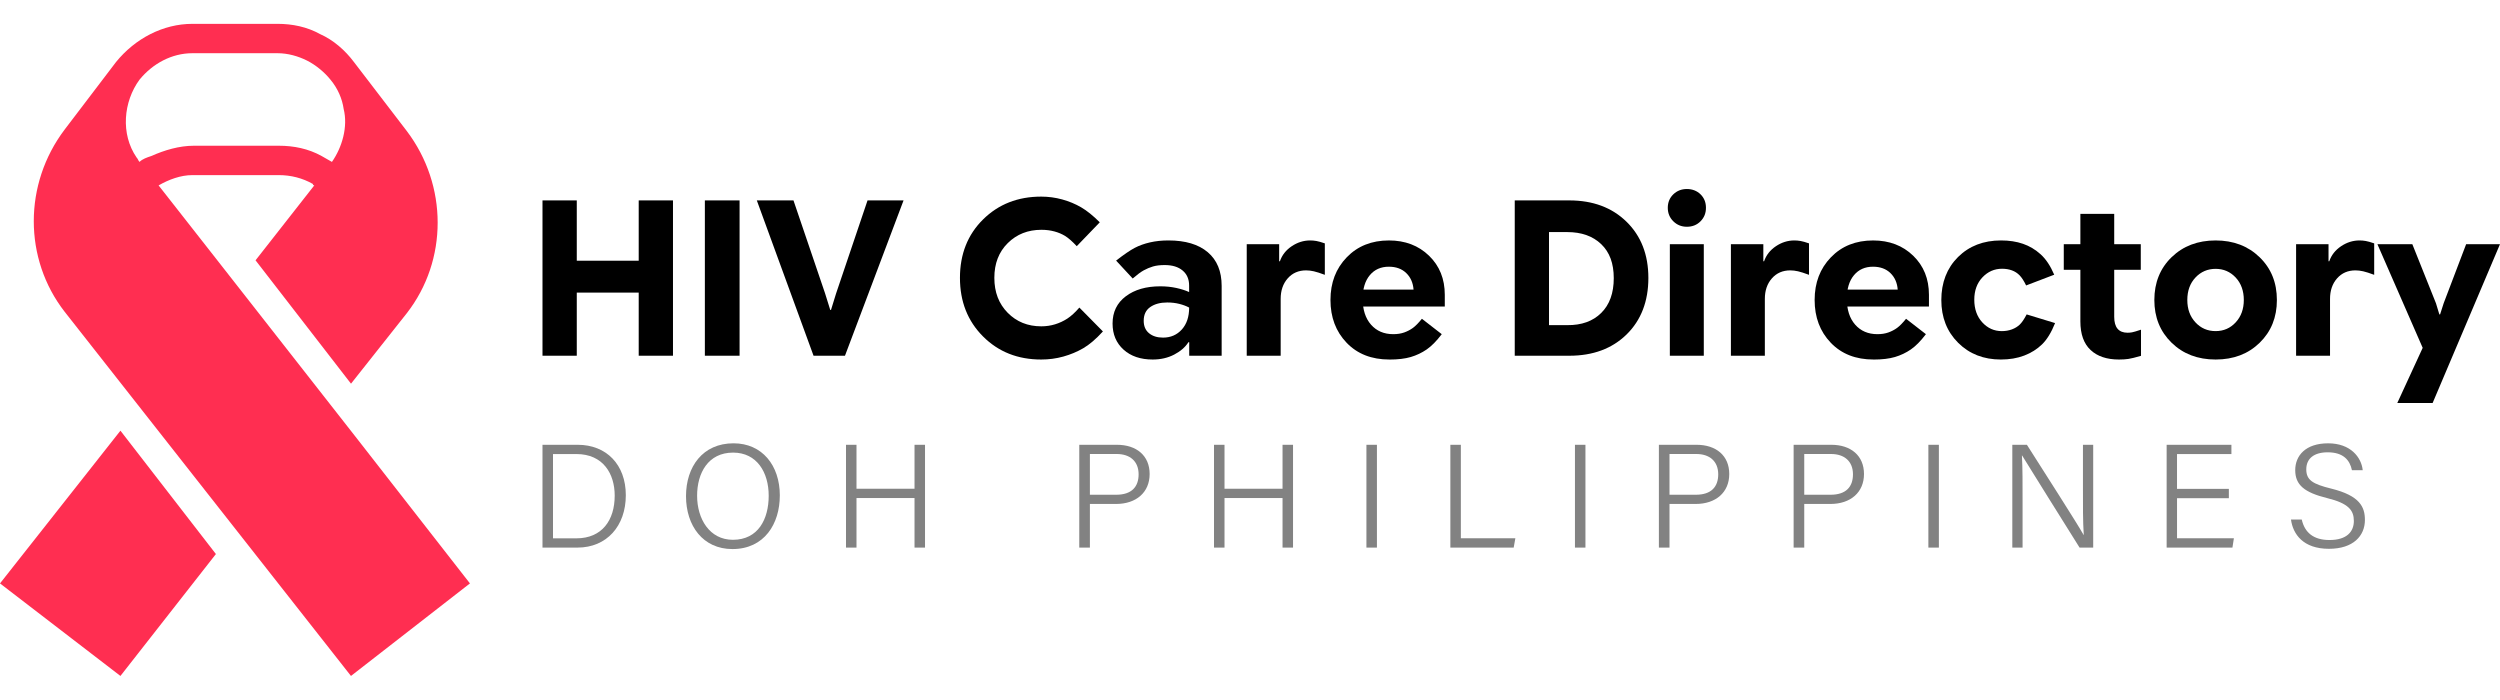
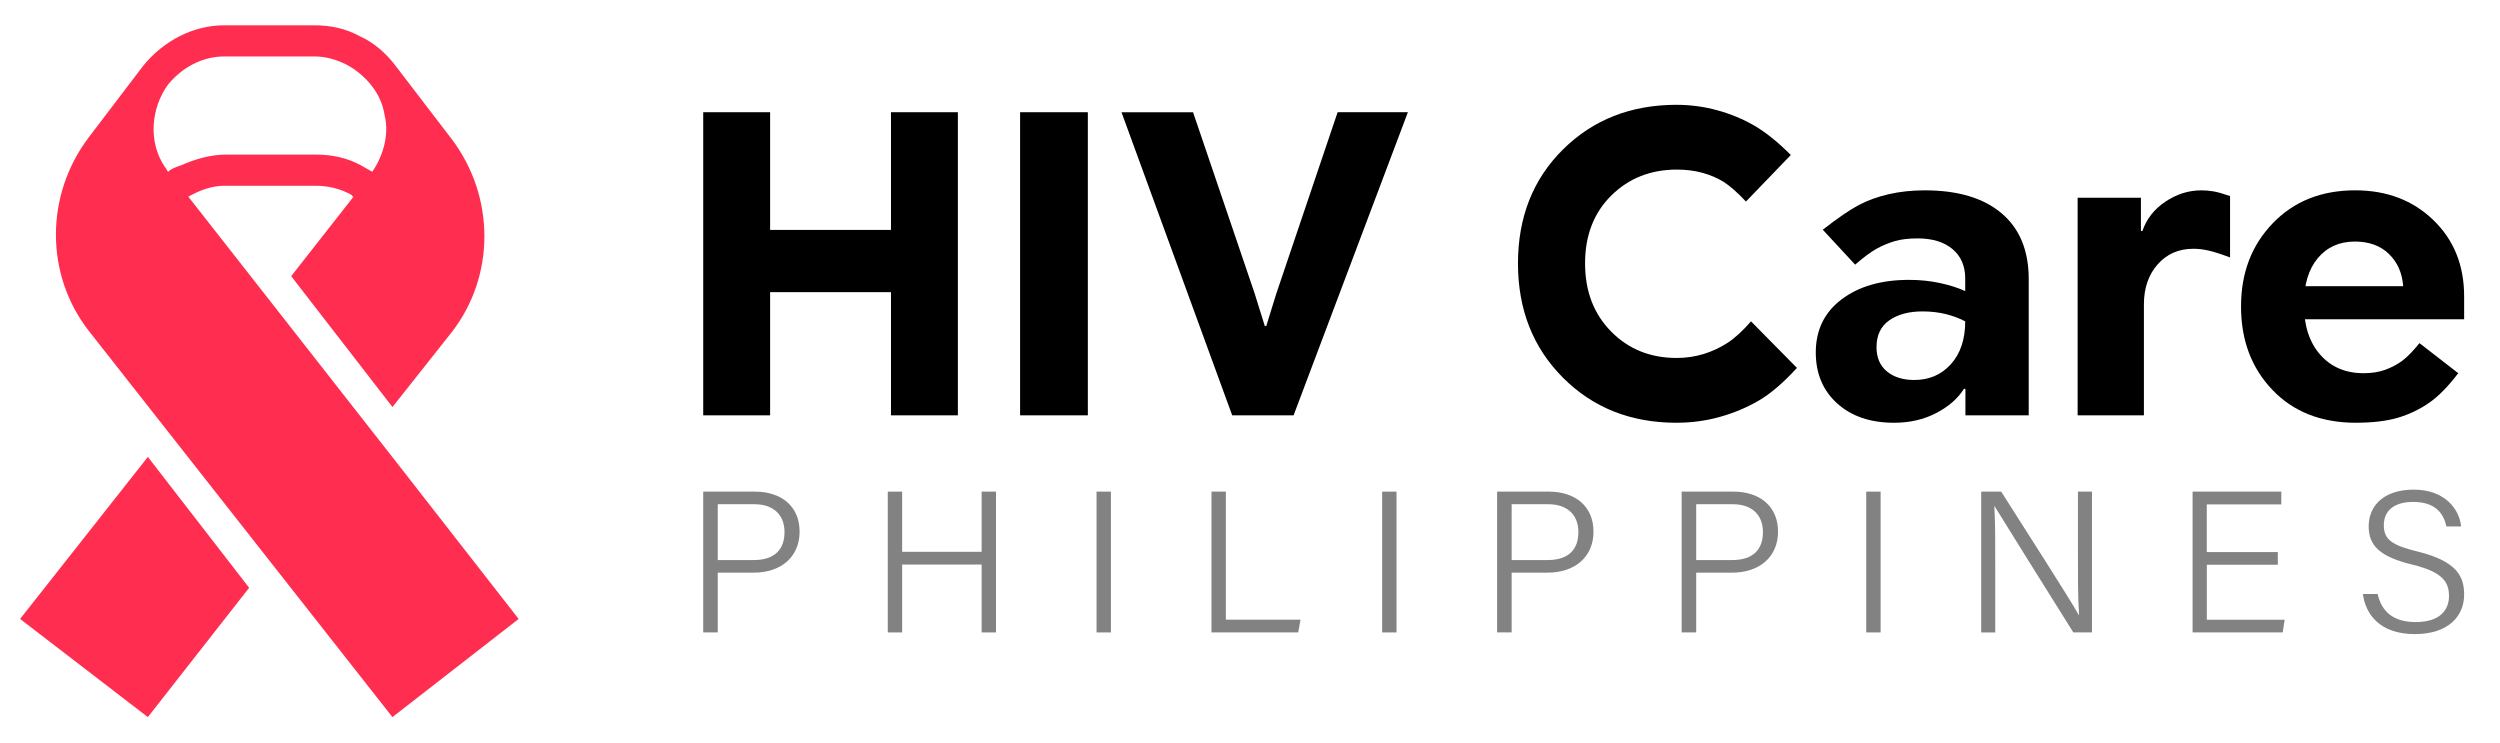
- <svg xmlns="http://www.w3.org/2000/svg" id="Layer_1" viewBox="0 0 1786.23 500">
+ <svg xmlns="http://www.w3.org/2000/svg" id="Layer_1" viewBox="0 0 1683.71 500">
  <defs>
-     <style>.cls-1{fill:#828282;}.cls-2{fill:#ff2e51;}</style>
+     <style>.cls-1{fill:#ff2e51;}.cls-2{fill:#828282;}</style>
  </defs>
-   <path d="M387.61,254.16v-110.97h24.49v110.97h-24.49ZM401.95,209.06v-22.78h64.63v22.78h-64.63ZM456.35,254.16v-110.97h24.49v110.97h-24.49Z" />
-   <path d="M503.62,254.16v-110.97h24.8v110.97h-24.8Z" />
-   <path d="M581.27,254.16l-40.53-110.97h26.19l22.55,66.34,3.72,11.93h.54l3.64-11.78,22.47-66.49h25.73l-41.85,110.97h-22.47Z" />
-   <path d="M743.93,256.88c-16.74,0-30.6-5.5-41.58-16.51-10.98-11-16.47-24.95-16.47-41.85s5.5-30.85,16.51-41.73c11-10.87,24.85-16.31,41.54-16.31,5.11,0,10.11.67,14.99,2.01,4.88,1.34,9.39,3.22,13.52,5.62,4.13,2.4,8.58,5.98,13.33,10.73l-16.43,17.05c-3.2-3.41-5.95-5.82-8.25-7.25-2.3-1.42-4.88-2.52-7.75-3.29-2.87-.77-5.95-1.16-9.26-1.16-9.61,0-17.62,3.16-24.02,9.49-6.41,6.33-9.61,14.61-9.61,24.84s3.18,18.5,9.53,24.95c6.35,6.46,14.36,9.69,24.02,9.69,3.41,0,6.68-.48,9.8-1.43,3.13-.96,6.04-2.31,8.76-4.07,2.71-1.76,5.59-4.39,8.64-7.9l16.82,17.05c-5.01,5.48-9.7,9.48-14.06,12.01-4.37,2.53-9.09,4.51-14.18,5.93-5.09,1.42-10.37,2.13-15.85,2.13Z" />
-   <path d="M823.6,256.88c-8.68,0-15.63-2.36-20.85-7.09-5.22-4.73-7.83-10.94-7.83-18.64,0-8.21,3.15-14.7,9.45-19.45,6.3-4.75,14.52-7.13,24.64-7.13,4.03,0,7.83.39,11.39,1.16,3.57.78,6.64,1.76,9.22,2.94v-4.65c0-4.55-1.55-8.12-4.65-10.73-3.1-2.61-7.36-3.91-12.79-3.91-3.31,0-6.1.34-8.37,1.01-2.27.67-4.47,1.59-6.59,2.75-2.12,1.16-4.75,3.11-7.91,5.85l-11.86-12.79c5.58-4.34,10-7.36,13.25-9.07,3.25-1.7,6.91-3.02,10.97-3.95,4.06-.93,8.43-1.39,13.14-1.39,12.14,0,21.52,2.8,28.13,8.41,6.61,5.61,9.92,13.63,9.92,24.06v49.91h-23.17v-16.82l5.42,7.13h-5.97c-2.27,3.56-5.67,6.52-10.19,8.87-4.52,2.35-9.65,3.53-15.38,3.53ZM830.96,241.22c5.48,0,9.96-1.94,13.45-5.81,3.49-3.87,5.23-9.09,5.23-15.65-2.01-1.08-4.35-1.96-7.01-2.63-2.66-.67-5.54-1.01-8.64-1.01-4.96,0-9,1.08-12.13,3.25-3.13,2.17-4.69,5.45-4.69,9.84,0,3.82,1.27,6.78,3.8,8.87,2.53,2.09,5.86,3.14,10,3.14Z" />
-   <path d="M890.78,254.16v-79.66h23.17v15.27l-2.4-3.1h2.94c1.5-4.39,4.3-7.97,8.41-10.73,4.11-2.76,8.51-4.15,13.21-4.15,1.45,0,2.92.13,4.42.39,1.5.26,3.51.83,6.05,1.71v22.47c-3.31-1.24-5.93-2.08-7.87-2.52-1.94-.44-3.78-.66-5.54-.66-5.37,0-9.74,1.9-13.1,5.7-3.36,3.8-5.04,8.69-5.04,14.69v40.61h-24.26Z" />
-   <path d="M992.69,256.88c-12.71,0-22.9-4-30.57-12.01-7.67-8.01-11.51-18.18-11.51-30.53s3.87-22.46,11.62-30.49c7.75-8.03,17.8-12.05,30.15-12.05,11.57,0,21.12,3.63,28.63,10.89,7.52,7.26,11.28,16.57,11.28,27.94v8.37h-70.06v-12.09h47.74c-.36-4.86-2.11-8.8-5.23-11.82-3.13-3.02-7.27-4.53-12.44-4.53-5.68,0-10.22,2.03-13.6,6.08-3.38,4.06-5.08,9.67-5.08,16.86,0,7.8,1.99,13.96,5.97,18.48,3.98,4.52,9.27,6.78,15.89,6.78,2.94,0,5.57-.41,7.87-1.24,2.3-.83,4.36-1.91,6.2-3.25,1.83-1.34,3.96-3.51,6.39-6.51l14.18,11c-3.72,4.91-7.31,8.55-10.77,10.93-3.46,2.38-7.25,4.17-11.35,5.39-4.11,1.21-9.21,1.82-15.3,1.82Z" />
-   <path d="M1082.27,254.16v-110.97h38.98c16.89,0,30.53,5.09,40.92,15.27,10.38,10.18,15.58,23.56,15.58,40.14s-5.18,30.18-15.54,40.34c-10.36,10.15-24.01,15.23-40.96,15.23h-38.98ZM1106.76,232.31h13.02c10.23.1,18.33-2.8,24.29-8.72,5.97-5.92,8.95-14.19,8.95-24.84s-3-18.6-8.99-24.33c-5.99-5.73-14.08-8.6-24.26-8.6h-13.02v66.49Z" />
-   <path d="M1205.26,162.02c-3.82,0-7.05-1.3-9.69-3.91-2.64-2.61-3.95-5.82-3.95-9.65s1.32-7.08,3.95-9.61c2.63-2.53,5.86-3.8,9.69-3.8s7.18,1.27,9.76,3.8c2.58,2.53,3.87,5.73,3.87,9.61s-1.29,7.04-3.87,9.65c-2.58,2.61-5.84,3.91-9.76,3.91ZM1193.09,254.16v-79.66h24.26v79.66h-24.26Z" />
-   <path d="M1236.72,254.16v-79.66h23.17v15.27l-2.4-3.1h2.94c1.5-4.39,4.3-7.97,8.41-10.73,4.11-2.76,8.51-4.15,13.21-4.15,1.45,0,2.92.13,4.42.39,1.5.26,3.51.83,6.05,1.71v22.47c-3.31-1.24-5.93-2.08-7.87-2.52-1.94-.44-3.78-.66-5.54-.66-5.37,0-9.74,1.9-13.1,5.7-3.36,3.8-5.04,8.69-5.04,14.69v40.61h-24.26Z" />
-   <path d="M1338.62,256.88c-12.71,0-22.9-4-30.57-12.01-7.67-8.01-11.51-18.18-11.51-30.53s3.87-22.46,11.62-30.49c7.75-8.03,17.8-12.05,30.15-12.05,11.57,0,21.12,3.63,28.63,10.89,7.52,7.26,11.28,16.57,11.28,27.94v8.37h-70.06v-12.09h47.74c-.36-4.86-2.11-8.8-5.23-11.82-3.13-3.02-7.27-4.53-12.44-4.53-5.68,0-10.22,2.03-13.6,6.08-3.38,4.06-5.08,9.67-5.08,16.86,0,7.8,1.99,13.96,5.97,18.48,3.98,4.52,9.27,6.78,15.89,6.78,2.94,0,5.57-.41,7.87-1.24,2.3-.83,4.36-1.91,6.2-3.25,1.83-1.34,3.96-3.51,6.39-6.51l14.18,11c-3.72,4.91-7.31,8.55-10.77,10.93-3.46,2.38-7.25,4.17-11.35,5.39-4.11,1.21-9.21,1.82-15.3,1.82Z" />
-   <path d="M1429.6,256.88c-12.35,0-22.52-3.99-30.53-11.97-8.01-7.98-12.01-18.17-12.01-30.57s3.98-22.78,11.93-30.69c7.96-7.9,18.21-11.86,30.76-11.86,5.79,0,11,.8,15.65,2.4,4.65,1.6,8.86,4.11,12.63,7.52,3.77,3.41,7,8.27,9.69,14.57l-20.07,7.67c-1.55-3.2-3.1-5.61-4.65-7.21-1.55-1.6-3.38-2.79-5.5-3.56-2.12-.78-4.47-1.16-7.05-1.16-5.48,0-10.15,2.05-14.03,6.16-3.87,4.11-5.81,9.44-5.81,16s1.91,12,5.73,16.16c3.82,4.16,8.47,6.24,13.95,6.24,2.58,0,4.99-.41,7.21-1.24,2.22-.83,4.09-1.98,5.62-3.45,1.52-1.47,3.16-3.89,4.92-7.25l20.3,6.2c-2.69,6.72-5.8,11.79-9.34,15.23-3.54,3.44-7.78,6.1-12.71,7.98-4.93,1.89-10.5,2.83-16.7,2.83Z" />
-   <path d="M1474.55,192.79v-18.29h55.02v18.29h-55.02ZM1513.99,256.88c-8.68,0-15.45-2.27-20.3-6.82-4.86-4.55-7.28-11.36-7.28-20.46v-76.8h24.18v73.54c0,3.82.8,6.68,2.4,8.56,1.6,1.89,3.98,2.83,7.13,2.83,1.03,0,2.08-.09,3.14-.27,1.06-.18,3.22-.81,6.47-1.9v18.68c-4.08,1.19-7.08,1.92-8.99,2.21-1.91.28-4.16.43-6.74.43Z" />
-   <path d="M1583.04,256.88c-12.76,0-23.25-4-31.46-12.01-8.21-8.01-12.32-18.18-12.32-30.53s4.12-22.65,12.36-30.61c8.24-7.96,18.71-11.93,31.42-11.93s23.18,3.99,31.42,11.97c8.24,7.98,12.36,18.17,12.36,30.57s-4.1,22.53-12.28,30.53c-8.19,8.01-18.69,12.01-31.5,12.01ZM1583.04,236.57c5.74,0,10.53-2.09,14.38-6.28,3.85-4.18,5.77-9.51,5.77-15.96s-1.94-11.91-5.81-16.04c-3.88-4.13-8.65-6.2-14.34-6.2s-10.54,2.07-14.41,6.2c-3.87,4.13-5.81,9.48-5.81,16.04s1.92,11.78,5.77,15.96c3.85,4.18,8.67,6.28,14.45,6.28Z" />
-   <path d="M1640.54,254.16v-79.66h23.17v15.27l-2.4-3.1h2.94c1.5-4.39,4.3-7.97,8.41-10.73,4.11-2.76,8.51-4.15,13.21-4.15,1.45,0,2.92.13,4.42.39,1.5.26,3.51.83,6.05,1.71v22.47c-3.31-1.24-5.93-2.08-7.87-2.52-1.94-.44-3.78-.66-5.54-.66-5.37,0-9.74,1.9-13.1,5.7-3.36,3.8-5.04,8.69-5.04,14.69v40.61h-24.26Z" />
-   <path d="M1712.84,287.95l20.38-44.25.23,10.46-34.8-79.66h24.95l16.89,42.23,2.4,7.9h.54l2.56-7.98,16.04-42.16h24.18l-48.12,113.45h-25.26Z" />
-   <path class="cls-1" d="M387.61,317.8h25.2c20.37,0,34.33,14.07,34.33,36.04s-13.63,37.41-34.54,37.41h-25v-73.45ZM395.12,384.64h16.68c18.45,0,27.4-13.07,27.4-30.53,0-15.41-8.1-29.7-27.39-29.7h-16.7v60.23Z" />
-   <path class="cls-1" d="M557.17,354.05c0,20.11-10.98,38.25-33.86,38.25-21.1,0-33.16-16.7-33.16-37.78s11.95-37.78,33.95-37.78c20.39,0,33.08,15.7,33.08,37.3ZM498.08,354.21c0,16.43,8.79,31.47,25.59,31.47,18.12,0,25.56-14.86,25.56-31.5s-8.42-30.8-25.43-30.8c-17.88,0-25.72,14.66-25.72,30.83Z" />
-   <path class="cls-1" d="M604.46,317.8h7.5v31.4h41.46v-31.4h7.5v73.45h-7.5v-35.41h-41.46v35.41h-7.5v-73.45Z" />
-   <path class="cls-1" d="M771.13,317.8h26.98c13.82,0,23.3,7.69,23.3,20.87s-9.66,21.4-23.97,21.4h-18.72v31.18h-7.59v-73.45ZM778.72,353.49h18.79c11.05,0,16.02-5.67,16.02-14.59,0-9.45-6.32-14.52-15.62-14.52h-19.19v29.12Z" />
-   <path class="cls-1" d="M867.4,317.8h7.5v31.4h41.46v-31.4h7.5v73.45h-7.5v-35.41h-41.46v35.41h-7.5v-73.45Z" />
-   <path class="cls-1" d="M983.8,317.8v73.45h-7.5v-73.45h7.5Z" />
-   <path class="cls-1" d="M1036.27,317.8h7.5v66.8h38.94l-1.19,6.64h-45.25v-73.45Z" />
-   <path class="cls-1" d="M1132.79,317.8v73.45h-7.5v-73.45h7.5Z" />
-   <path class="cls-1" d="M1185.26,317.8h26.98c13.82,0,23.3,7.69,23.3,20.87s-9.66,21.4-23.97,21.4h-18.72v31.18h-7.59v-73.45ZM1192.85,353.49h18.79c11.05,0,16.02-5.67,16.02-14.59,0-9.45-6.32-14.52-15.62-14.52h-19.19v29.12Z" />
-   <path class="cls-1" d="M1281.53,317.8h26.98c13.82,0,23.3,7.69,23.3,20.87s-9.66,21.4-23.97,21.4h-18.72v31.18h-7.59v-73.45ZM1289.12,353.49h18.79c11.05,0,16.02-5.67,16.02-14.59,0-9.45-6.32-14.52-15.62-14.52h-19.19v29.12Z" />
-   <path class="cls-1" d="M1385.31,317.8v73.45h-7.5v-73.45h7.5Z" />
-   <path class="cls-1" d="M1437.78,391.25v-73.45h10.43c11.03,17.42,36.11,56.42,40.5,64.4h.12c-.67-10.07-.58-21.23-.58-33.21v-31.19h7.32v73.45h-9.73c-10.37-16.52-36.12-57.69-41.08-65.84h-.12c.53,9.07.47,20.56.47,33.86v31.99h-7.34Z" />
-   <path class="cls-1" d="M1592.51,355.95h-37.04v28.66h40.62l-1.03,6.64h-47.01v-73.45h46.28v6.65h-38.87v24.86h37.04v6.64Z" />
-   <path class="cls-1" d="M1644.58,371.2c2.11,9.33,8.4,14.64,19.82,14.64,12.54,0,17.41-6.11,17.41-13.62s-3.65-12.56-19.16-16.35c-16.33-4.03-22.73-9.47-22.73-19.94s7.49-19.18,23.52-19.18,23.75,9.97,24.71,19.22h-7.7c-1.52-7.27-6.18-12.8-17.35-12.8-9.85,0-15.28,4.52-15.28,12.17s4.52,10.5,17.76,13.75c20.79,5.12,24.13,13.35,24.13,22.44,0,11.28-8.28,20.59-25.71,20.59-18.41,0-25.69-10.43-27.12-20.93h7.7Z" />
-   <polygon class="cls-2" points="86.05 307.72 154.26 395.86 86.05 482.96 0 416.85 86.05 307.72" />
-   <path class="cls-2" d="M46.17,92.59l36.73-48.27c13.64-16.79,33.58-27.28,54.57-27.28h60.86c10.49,0,20.99,2.1,30.43,7.35,9.44,4.2,17.84,11.54,24.13,19.94l37.78,49.32c29.38,38.83,29.38,92.34,0,130.12l-39.88,50.37-68.21-88.15,41.97-53.52s-1.05,0-1.05-1.05c-7.35-4.2-15.74-6.3-24.14-6.3h-61.91c-8.4,0-16.79,3.15-24.14,7.35l41.97,53.52,98.64,125.92,81.85,104.94-85,66.11L46.17,222.72c-29.38-37.78-29.38-91.29,0-130.12ZM97.59,112.53c1.05,1.05,1.05,2.1,2.1,3.15,2.1-2.1,5.25-3.15,8.4-4.2,9.44-4.2,19.94-7.35,30.43-7.35h60.86c10.49,0,20.99,2.1,30.43,7.35,2.1,1.05,5.25,3.15,7.35,4.2,7.35-10.49,11.54-25.18,8.39-37.78-1.05-7.35-4.2-14.69-9.44-20.99-4.2-5.25-10.49-10.49-16.79-13.64-6.3-3.15-13.64-5.25-20.99-5.25h-60.86c-14.69,0-28.33,7.35-37.78,18.89-11.54,15.74-13.64,38.83-2.1,55.62Z" />
+   <polygon class="cls-1" points="99.58 307.72 167.79 395.86 99.58 482.96 13.53 416.85 99.58 307.72" />
+   <path class="cls-1" d="M59.7,92.59l36.73-48.27c13.64-16.79,33.58-27.28,54.57-27.28h60.86c10.49,0,20.99,2.1,30.43,7.35,9.44,4.2,17.84,11.54,24.13,19.94l37.78,49.32c29.38,38.83,29.38,92.34,0,130.12l-39.88,50.37-68.21-88.15,41.97-53.52s-1.05,0-1.05-1.05c-7.35-4.2-15.74-6.3-24.14-6.3h-61.91c-8.4,0-16.79,3.15-24.14,7.35l41.97,53.52,98.64,125.92,81.85,104.94-85,66.11L59.7,222.72c-29.38-37.78-29.38-91.29,0-130.12h0ZM111.12,112.53c1.05,1.05,1.05,2.1,2.1,3.15,2.1-2.1,5.25-3.15,8.4-4.2,9.44-4.2,19.94-7.35,30.43-7.35h60.86c10.49,0,20.99,2.1,30.43,7.35,2.1,1.05,5.25,3.15,7.35,4.2,7.35-10.49,11.54-25.18,8.39-37.78-1.05-7.35-4.2-14.69-9.44-20.99-4.2-5.25-10.49-10.49-16.79-13.64-6.3-3.15-13.64-5.25-20.99-5.25h-60.86c-14.69,0-28.33,7.35-37.78,18.89-11.54,15.74-13.64,38.83-2.1,55.62Z" />
+   <path class="cls-2" d="M473.61,331.1h34.83c17.84,0,30.08,9.93,30.08,26.94s-12.47,27.63-30.95,27.63h-24.17v40.26h-9.8v-94.83ZM483.41,377.18h24.26c14.27,0,20.68-7.32,20.68-18.84,0-12.2-8.16-18.75-20.17-18.75h-24.78v37.6h0Z" />
+   <path class="cls-2" d="M597.9,331.1h9.68v40.54h53.53v-40.54h9.68v94.83h-9.68v-45.72h-53.53v45.72h-9.68v-94.83Z" />
+   <path class="cls-2" d="M748.18,331.1v94.83h-9.68v-94.83h9.68Z" />
+   <path class="cls-2" d="M815.92,331.1h9.68v86.24h50.27l-1.54,8.57h-58.42v-94.83h0Z" />
+   <path class="cls-2" d="M940.54,331.1v94.83h-9.68v-94.83h9.68Z" />
+   <path class="cls-2" d="M1008.28,331.1h34.83c17.84,0,30.08,9.93,30.08,26.94s-12.47,27.63-30.95,27.63h-24.17v40.26h-9.8v-94.83h0ZM1018.08,377.18h24.26c14.27,0,20.68-7.32,20.68-18.84,0-12.2-8.16-18.75-20.17-18.75h-24.78v37.6h0Z" />
+   <path class="cls-2" d="M1132.57,331.1h34.83c17.84,0,30.08,9.93,30.08,26.94s-12.47,27.63-30.95,27.63h-24.17v40.26h-9.8v-94.83h0ZM1142.37,377.18h24.26c14.27,0,20.68-7.32,20.68-18.84,0-12.2-8.16-18.75-20.17-18.75h-24.78v37.6h0Z" />
+   <path class="cls-2" d="M1266.56,331.1v94.83h-9.68v-94.83h9.68Z" />
+   <path class="cls-2" d="M1334.3,425.93v-94.83h13.47c14.24,22.49,46.62,72.84,52.29,83.14h.15c-.87-13-.75-27.41-.75-42.88v-40.27h9.45v94.83h-12.56c-13.39-21.33-46.63-74.48-53.04-85h-.15c.68,11.71.61,26.54.61,43.72v41.3h-9.48.01Z" />
+   <path class="cls-2" d="M1534.07,380.36h-47.82v37h52.44l-1.33,8.57h-60.69v-94.83h59.75v8.59h-50.18v32.1h47.82v8.57h.01Z" />
+   <path class="cls-2" d="M1601.29,400.05c2.72,12.05,10.84,18.9,25.59,18.9,16.19,0,22.48-7.89,22.48-17.58s-4.71-16.22-24.74-21.11c-21.08-5.2-29.35-12.23-29.35-25.74s9.67-24.76,30.37-24.76,30.66,12.87,31.9,24.81h-9.94c-1.96-9.39-7.98-16.53-22.4-16.53-12.72,0-19.73,5.84-19.73,15.71s5.84,13.56,22.93,17.75c26.84,6.61,31.15,17.24,31.15,28.97,0,14.56-10.69,26.58-33.19,26.58-23.77,0-33.17-13.47-35.01-27.02h9.94Z" />
+   <path d="M473.61,279.73V75.58h45.05v204.14h-45.05ZM499.98,196.76v-41.91h118.89v41.91h-118.89ZM600.06,279.73V75.58h45.05v204.14h-45.05Z" />
+   <path d="M687.02,279.73V75.58h45.62v204.14h-45.62Z" />
+   <path d="M829.87,279.73l-74.56-204.14h48.19l41.48,122.03,6.84,21.95h1l6.7-21.67,41.34-122.32h47.33l-76.98,204.14h-41.34Z" />
+   <path d="M1129.1,284.72c-30.79,0-56.29-10.12-76.48-30.37-20.2-20.24-30.29-45.9-30.29-76.98s10.12-56.76,30.37-76.77c20.24-20,45.71-30.01,76.41-30.01,9.41,0,18.6,1.24,27.58,3.71,8.98,2.47,17.27,5.92,24.88,10.34,7.6,4.42,15.77,11,24.52,19.74l-30.22,31.36c-5.89-6.27-10.95-10.71-15.18-13.33-4.23-2.61-8.98-4.63-14.26-6.06-5.27-1.43-10.95-2.14-17.04-2.14-17.68,0-32.41,5.82-44.19,17.46-11.79,11.64-17.68,26.87-17.68,45.69s5.84,34.02,17.53,45.9c11.69,11.88,26.42,17.82,44.19,17.82,6.27,0,12.28-.88,18.03-2.64,5.75-1.76,11.12-4.25,16.11-7.48,4.99-3.23,10.29-8.08,15.9-14.54l30.93,31.36c-9.22,10.07-17.84,17.44-25.87,22.1-8.03,4.66-16.73,8.29-26.09,10.91-9.36,2.61-19.08,3.92-29.15,3.92Z" />
+   <path d="M1275.65,284.72c-15.97,0-28.75-4.35-38.35-13.04-9.6-8.7-14.4-20.12-14.4-34.29,0-15.11,5.8-27.04,17.39-35.78,11.59-8.74,26.71-13.12,45.33-13.12,7.41,0,14.4.71,20.96,2.14,6.56,1.43,12.21,3.23,16.96,5.42v-8.55c0-8.36-2.85-14.94-8.55-19.74-5.7-4.8-13.54-7.2-23.52-7.2-6.08,0-11.22.62-15.4,1.85-4.18,1.24-8.22,2.92-12.12,5.06-3.9,2.14-8.75,5.73-14.54,10.76l-21.81-23.52c10.26-7.98,18.39-13.54,24.38-16.68,5.99-3.14,12.71-5.56,20.17-7.27,7.46-1.71,15.51-2.57,24.16-2.57,22.33,0,39.58,5.16,51.75,15.47,12.16,10.31,18.25,25.07,18.25,44.26v91.81h-42.63v-30.94l9.98,13.12h-10.98c-4.18,6.56-10.43,12-18.75,16.32-8.32,4.32-17.75,6.49-28.3,6.49ZM1289.19,255.92c10.07,0,18.32-3.56,24.73-10.69,6.42-7.13,9.62-16.73,9.62-28.8-3.71-2-8.01-3.61-12.9-4.85-4.9-1.23-10.19-1.85-15.9-1.85-9.12,0-16.56,2-22.31,5.99-5.75,3.99-8.62,10.03-8.62,18.1,0,7.03,2.33,12.47,6.99,16.32,4.66,3.85,10.79,5.77,18.39,5.77Z" />
+   <path d="M1399.25,279.73v-146.55h42.63v28.08l-4.42-5.7h5.42c2.75-8.08,7.91-14.66,15.47-19.74,7.56-5.08,15.66-7.63,24.31-7.63,2.66,0,5.37.24,8.13.71,2.76.48,6.46,1.52,11.12,3.14v41.34c-6.08-2.28-10.91-3.82-14.47-4.63-3.56-.81-6.96-1.21-10.19-1.21-9.89,0-17.92,3.49-24.09,10.48-6.18,6.99-9.27,15.99-9.27,27.01v74.7h-44.62Z" />
+   <path d="M1586.71,284.72c-23.38,0-42.13-7.36-56.24-22.1-14.11-14.73-21.17-33.45-21.17-56.17s7.13-41.32,21.38-56.1c14.26-14.78,32.74-22.17,55.46-22.17,21.29,0,38.85,6.68,52.68,20.03,13.83,13.35,20.74,30.49,20.74,51.39v15.4h-128.87v-22.24h87.82c-.67-8.93-3.87-16.18-9.62-21.74-5.75-5.56-13.38-8.34-22.88-8.34-10.46,0-18.79,3.73-25.02,11.19-6.23,7.46-9.34,17.8-9.34,31.01,0,14.35,3.66,25.69,10.98,34,7.32,8.32,17.06,12.47,29.23,12.47,5.42,0,10.24-.76,14.47-2.28,4.23-1.52,8.03-3.52,11.4-5.99,3.37-2.47,7.29-6.46,11.76-11.98l26.09,20.24c-6.84,9.03-13.45,15.73-19.82,20.1-6.37,4.37-13.33,7.68-20.89,9.91-7.56,2.23-16.94,3.35-28.16,3.35Z" />
</svg>
